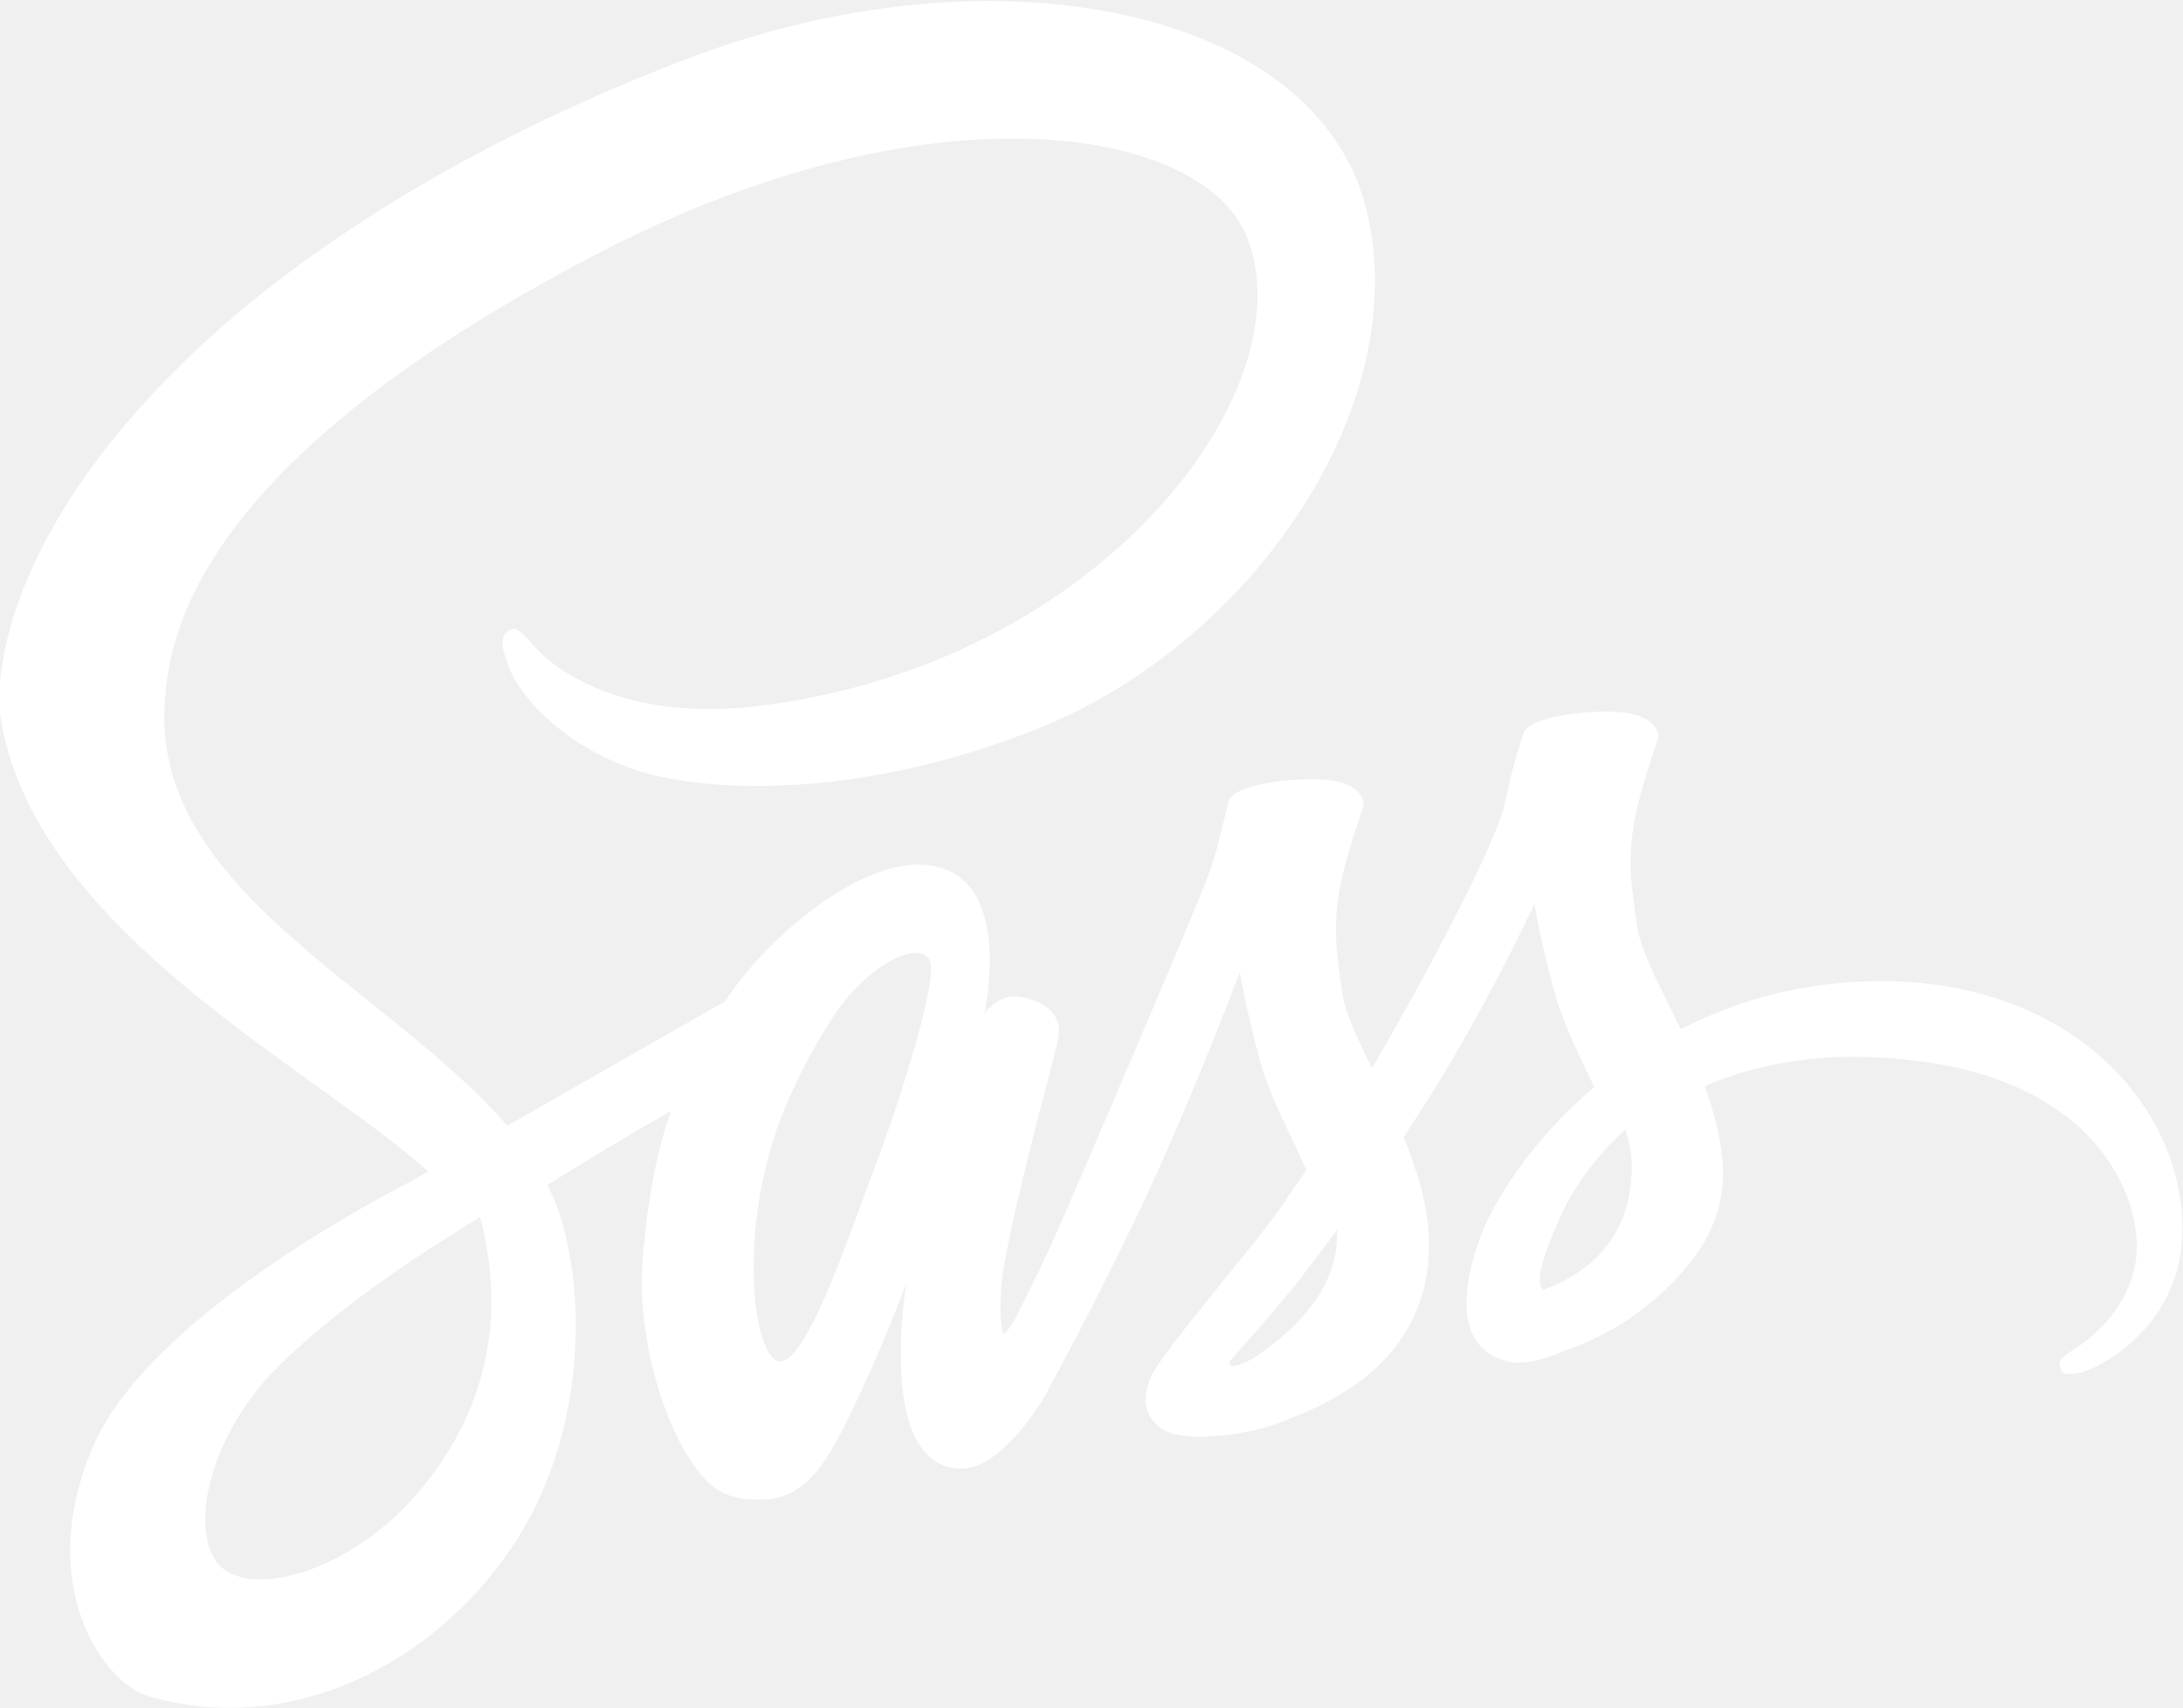
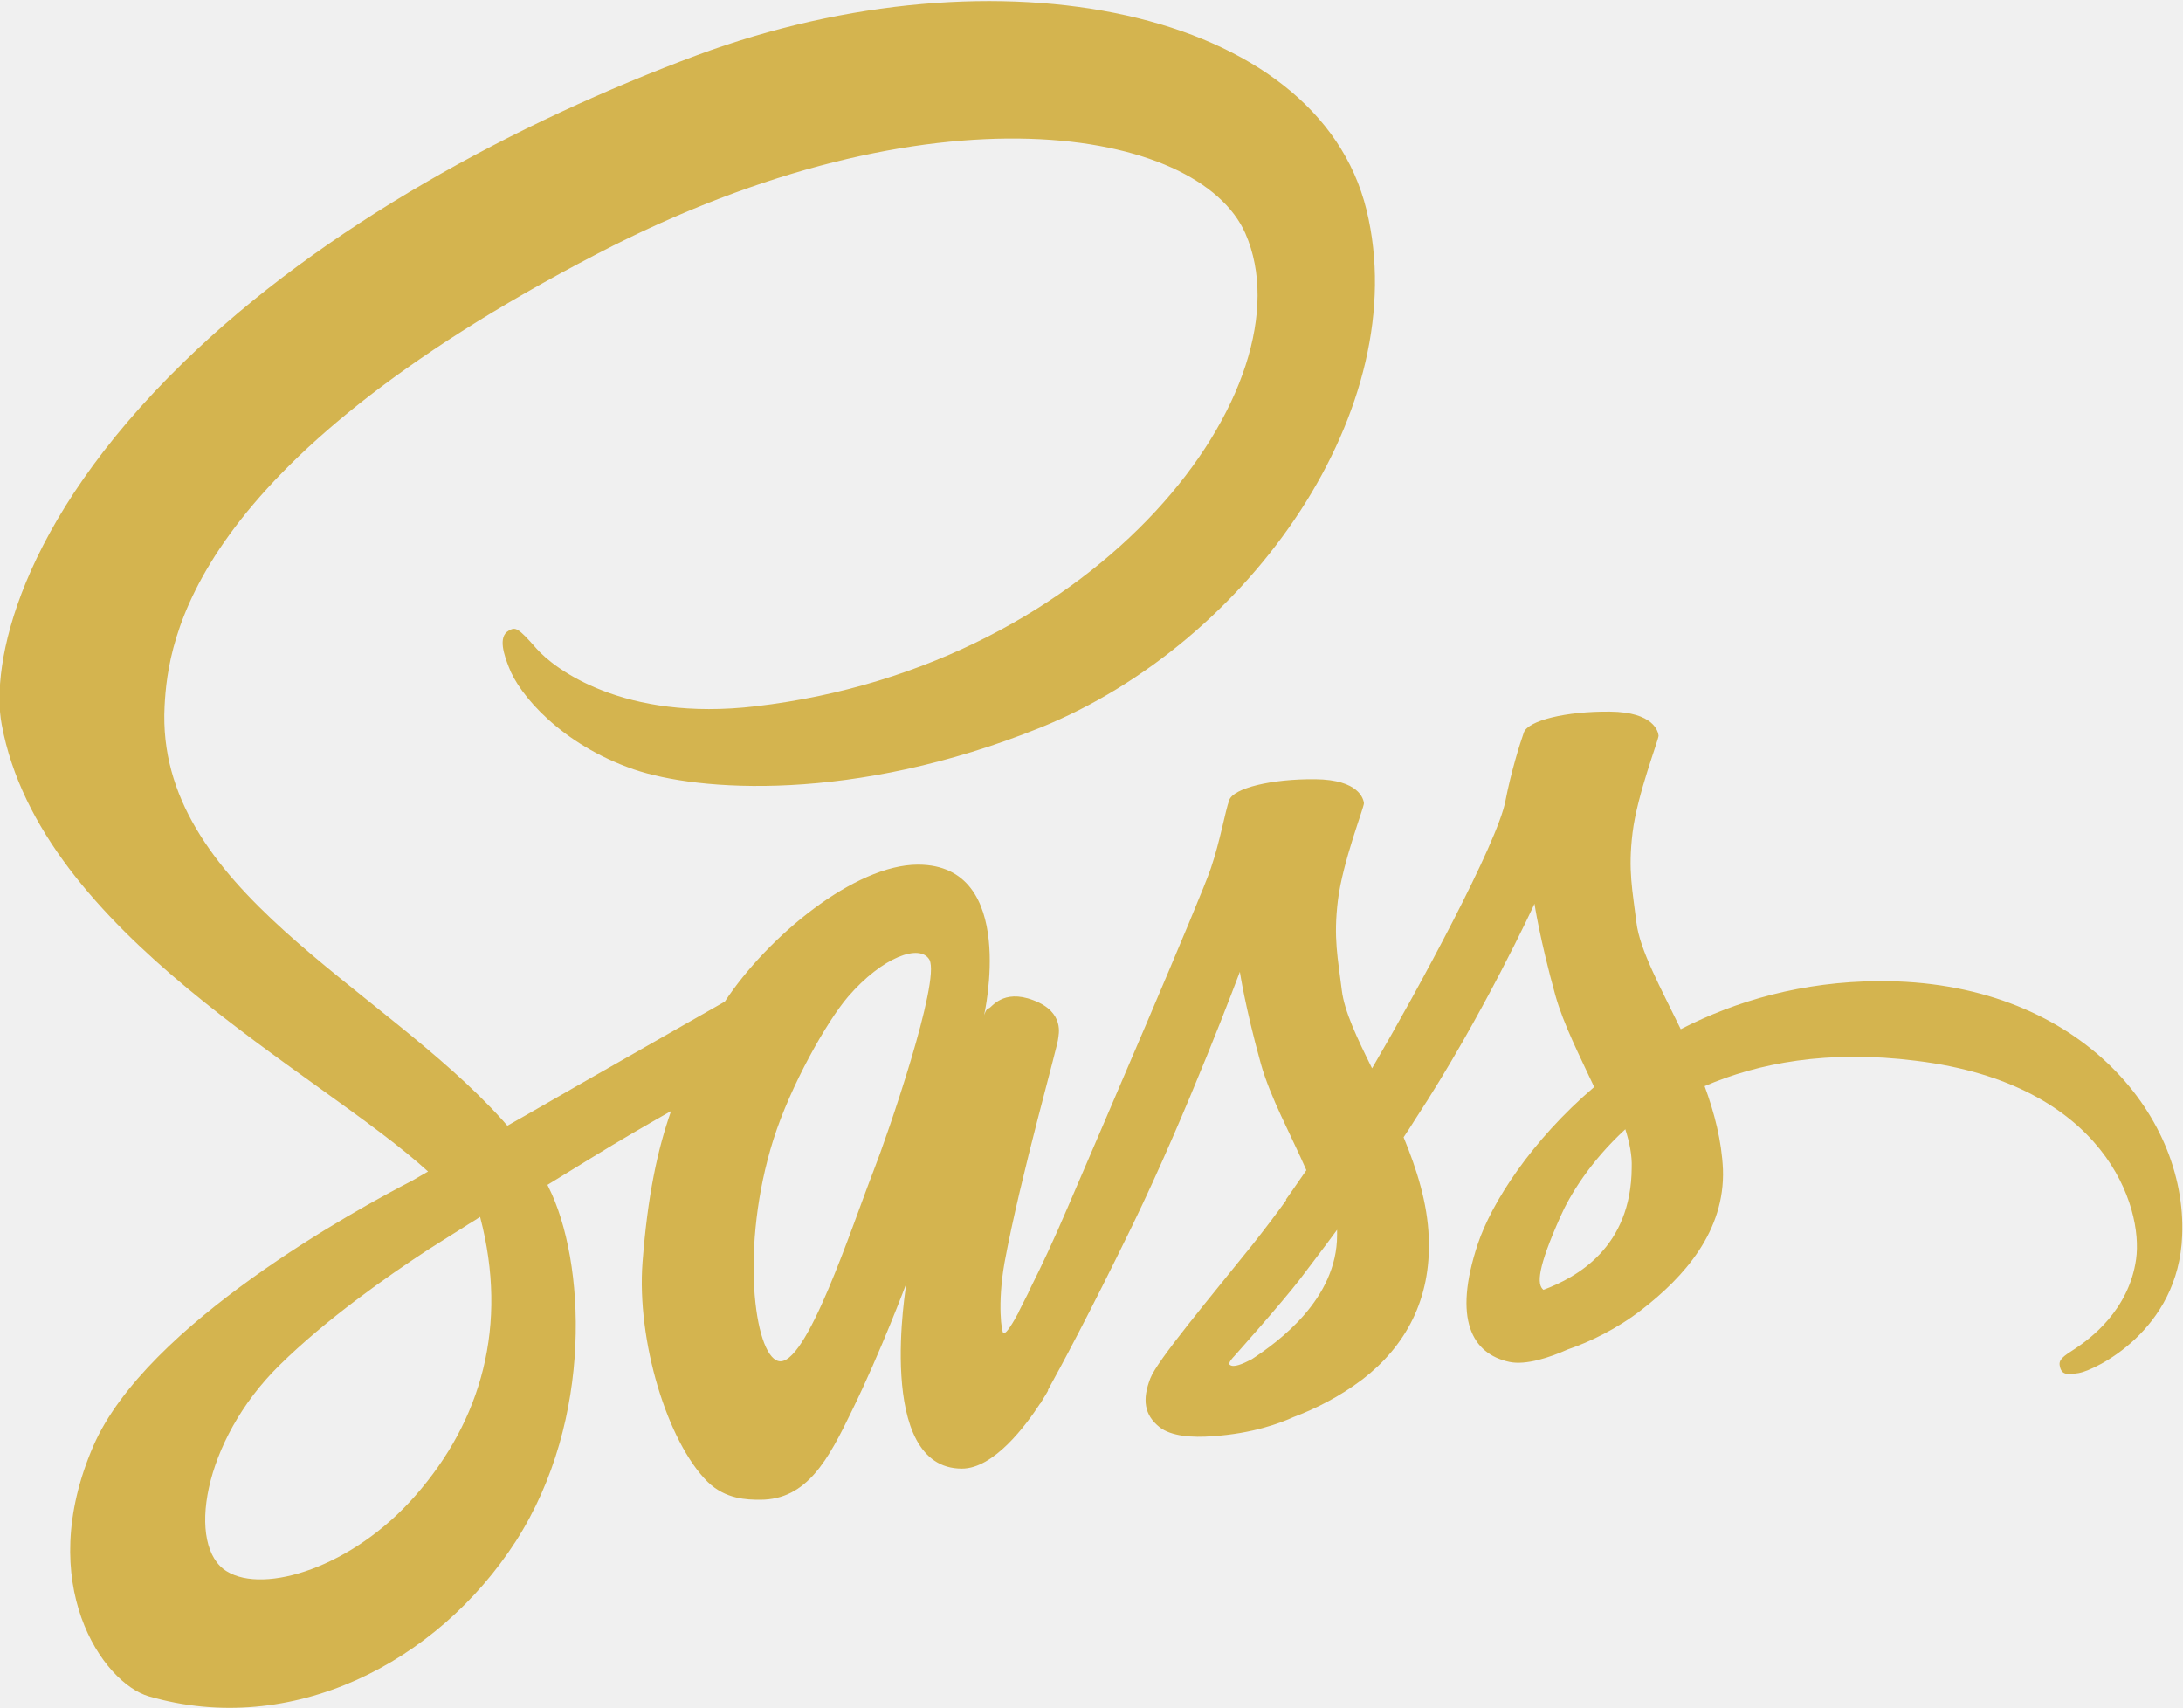
<svg xmlns="http://www.w3.org/2000/svg" width="170" height="133" viewBox="0 0 170 133" fill="none">
-   <path d="M146.293 76.406C140.35 76.441 135.203 77.93 130.887 80.147C129.293 76.856 127.699 73.981 127.434 71.834C127.135 69.34 126.77 67.816 127.135 64.838C127.5 61.859 129.16 57.633 129.16 57.287C129.127 56.975 128.795 55.451 125.375 55.417C121.955 55.382 119 56.109 118.668 57.044C118.336 57.98 117.672 60.127 117.24 62.344C116.643 65.599 110.4 77.133 106.848 83.194C105.686 80.839 104.689 78.761 104.49 77.098C104.191 74.605 103.826 73.08 104.191 70.102C104.557 67.123 106.217 62.898 106.217 62.551C106.184 62.24 105.852 60.716 102.432 60.681C99.012 60.647 96.057 61.374 95.725 62.309C95.393 63.244 95.028 65.461 94.297 67.608C93.6 69.756 85.299 89.013 83.141 94.035C82.045 96.598 81.082 98.642 80.385 100.027C79.688 101.412 80.352 100.131 80.285 100.269C79.688 101.447 79.356 102.105 79.356 102.105V102.14C78.891 103.006 78.393 103.837 78.16 103.837C77.994 103.837 77.662 101.516 78.226 98.33C79.455 91.645 82.443 81.22 82.41 80.839C82.41 80.666 82.974 78.83 80.484 77.895C78.06 76.96 77.197 78.519 76.998 78.519C76.799 78.519 76.632 79.073 76.632 79.073C76.632 79.073 79.322 67.332 71.486 67.332C66.572 67.332 59.798 72.908 56.445 78C54.32 79.212 49.804 81.775 45.023 84.511C43.197 85.55 41.304 86.658 39.511 87.663L39.147 87.246C29.65 76.683 12.086 69.201 12.816 55.001C13.082 49.84 14.809 36.229 46.551 19.742C72.549 6.234 93.368 9.94 96.986 18.184C102.133 29.96 85.863 51.849 58.836 55.001C48.543 56.213 43.131 52.057 41.77 50.498C40.342 48.87 40.143 48.801 39.612 49.113C38.748 49.598 39.28 51.053 39.612 51.918C40.408 54.1 43.729 57.98 49.373 59.919C54.32 61.616 66.407 62.551 81.016 56.663C97.385 50.048 110.168 31.691 106.416 16.348C102.598 0.727 77.762 -4.399 54.287 4.295C40.309 9.49 25.168 17.595 14.277 28.228C1.328 40.835 -0.73 51.849 0.133 56.421C3.155 72.734 24.703 83.367 33.336 91.23C32.904 91.472 32.506 91.714 32.141 91.922C27.824 94.139 11.389 103.11 7.271 112.599C2.623 123.336 8.002 131.06 11.588 132.099C22.678 135.32 34.033 129.536 40.176 120.012C46.285 110.487 45.555 98.122 42.732 92.477L42.633 92.269L46.019 90.191C48.211 88.84 50.369 87.593 52.261 86.519C51.199 89.532 50.435 93.1 50.037 98.295C49.572 104.391 51.963 112.288 55.117 115.405C56.512 116.755 58.172 116.79 59.201 116.79C62.853 116.79 64.514 113.638 66.34 109.863C68.598 105.257 70.59 99.923 70.59 99.923C70.59 99.923 68.1 114.366 74.906 114.366C77.397 114.366 79.887 111.006 81.016 109.274V109.309C81.016 109.309 81.082 109.205 81.215 108.963C81.354 108.748 81.487 108.528 81.613 108.305V108.236C82.609 106.435 84.834 102.313 88.154 95.49C92.437 86.692 96.555 75.678 96.555 75.678C96.555 75.678 96.953 78.38 98.182 82.813C98.912 85.446 100.506 88.32 101.734 91.126C100.738 92.58 100.14 93.412 100.14 93.412L100.173 93.447C99.377 94.555 98.48 95.733 97.551 96.91C94.164 101.136 90.113 105.95 89.582 107.336C88.951 108.963 89.084 110.176 90.312 111.146C91.209 111.838 92.803 111.977 94.496 111.838C97.551 111.63 99.676 110.834 100.738 110.349C102.398 109.725 104.291 108.79 106.117 107.405C109.437 104.842 111.463 101.205 111.264 96.356C111.164 93.689 110.334 91.057 109.305 88.563C109.604 88.113 109.903 87.662 110.201 87.178C115.447 79.177 119.498 70.38 119.498 70.38C119.498 70.38 119.896 73.081 121.125 77.515C121.756 79.766 123.018 82.225 124.146 84.65C119.232 88.841 116.145 93.69 115.082 96.876C113.123 102.764 114.65 105.431 117.539 106.055C118.834 106.332 120.693 105.708 122.088 105.085C123.814 104.496 125.906 103.491 127.832 102.002C131.152 99.439 134.34 95.872 134.174 91.058C134.074 88.841 133.51 86.659 132.746 84.581C136.93 82.78 142.341 81.741 149.215 82.606C163.99 84.407 166.912 94.036 166.348 98.054C165.784 102.072 162.696 104.288 161.666 104.981C160.637 105.639 160.305 105.882 160.404 106.366C160.537 107.094 161.002 107.059 161.898 106.921C163.127 106.713 169.668 103.63 169.934 96.219C170.332 86.693 161.666 76.302 146.293 76.406V76.406ZM32.34 116.479C27.459 122.055 20.586 124.168 17.664 122.367C14.51 120.462 15.738 112.253 21.748 106.331C25.4 102.729 30.148 99.404 33.27 97.36C33.967 96.91 35.029 96.252 36.291 95.455C36.49 95.317 36.623 95.247 36.623 95.247C36.855 95.109 37.121 94.936 37.387 94.762C39.611 103.213 37.486 110.625 32.34 116.479V116.479ZM68.033 91.16C66.34 95.49 62.754 106.608 60.596 105.984C58.736 105.465 57.607 97.048 60.23 88.736C61.558 84.545 64.38 79.558 66.041 77.618C68.731 74.5 71.652 73.461 72.383 74.743C73.246 76.406 69.096 88.459 68.033 91.16ZM97.484 105.846C96.754 106.227 96.09 106.504 95.791 106.296C95.559 106.158 96.09 105.638 96.09 105.638C96.09 105.638 99.775 101.517 101.236 99.612C102.066 98.504 103.062 97.222 104.125 95.767V96.183C104.125 101.17 99.543 104.495 97.484 105.846ZM120.195 100.443C119.664 100.027 119.73 98.746 121.523 94.728C122.221 93.135 123.814 90.468 126.57 87.939C126.902 88.978 127.102 89.982 127.068 90.918C127.035 97.152 122.785 99.473 120.195 100.443Z" fill="white" />
+   <path d="M146.293 76.406C140.35 76.441 135.203 77.93 130.887 80.147C129.293 76.856 127.699 73.981 127.434 71.834C127.135 69.34 126.77 67.816 127.135 64.838C127.5 61.859 129.16 57.633 129.16 57.287C129.127 56.975 128.795 55.451 125.375 55.417C121.955 55.382 119 56.109 118.668 57.044C118.336 57.98 117.672 60.127 117.24 62.344C116.643 65.599 110.4 77.133 106.848 83.194C105.686 80.839 104.689 78.761 104.49 77.098C104.191 74.605 103.826 73.08 104.191 70.102C104.557 67.123 106.217 62.898 106.217 62.551C106.184 62.24 105.852 60.716 102.432 60.681C99.012 60.647 96.057 61.374 95.725 62.309C95.393 63.244 95.028 65.461 94.297 67.608C93.6 69.756 85.299 89.013 83.141 94.035C82.045 96.598 81.082 98.642 80.385 100.027C79.688 101.412 80.352 100.131 80.285 100.269C79.688 101.447 79.356 102.105 79.356 102.105V102.14C78.891 103.006 78.393 103.837 78.16 103.837C77.994 103.837 77.662 101.516 78.226 98.33C79.455 91.645 82.443 81.22 82.41 80.839C82.41 80.666 82.974 78.83 80.484 77.895C78.06 76.96 77.197 78.519 76.998 78.519C76.799 78.519 76.632 79.073 76.632 79.073C76.632 79.073 79.322 67.332 71.486 67.332C66.572 67.332 59.798 72.908 56.445 78C54.32 79.212 49.804 81.775 45.023 84.511C43.197 85.55 41.304 86.658 39.511 87.663L39.147 87.246C29.65 76.683 12.086 69.201 12.816 55.001C13.082 49.84 14.809 36.229 46.551 19.742C72.549 6.234 93.368 9.94 96.986 18.184C102.133 29.96 85.863 51.849 58.836 55.001C48.543 56.213 43.131 52.057 41.77 50.498C40.342 48.87 40.143 48.801 39.612 49.113C38.748 49.598 39.28 51.053 39.612 51.918C40.408 54.1 43.729 57.98 49.373 59.919C54.32 61.616 66.407 62.551 81.016 56.663C97.385 50.048 110.168 31.691 106.416 16.348C102.598 0.727 77.762 -4.399 54.287 4.295C40.309 9.49 25.168 17.595 14.277 28.228C1.328 40.835 -0.73 51.849 0.133 56.421C3.155 72.734 24.703 83.367 33.336 91.23C32.904 91.472 32.506 91.714 32.141 91.922C27.824 94.139 11.389 103.11 7.271 112.599C2.623 123.336 8.002 131.06 11.588 132.099C22.678 135.32 34.033 129.536 40.176 120.012C46.285 110.487 45.555 98.122 42.732 92.477L42.633 92.269L46.019 90.191C48.211 88.84 50.369 87.593 52.261 86.519C51.199 89.532 50.435 93.1 50.037 98.295C49.572 104.391 51.963 112.288 55.117 115.405C56.512 116.755 58.172 116.79 59.201 116.79C62.853 116.79 64.514 113.638 66.34 109.863C68.598 105.257 70.59 99.923 70.59 99.923C70.59 99.923 68.1 114.366 74.906 114.366C77.397 114.366 79.887 111.006 81.016 109.274V109.309C81.016 109.309 81.082 109.205 81.215 108.963C81.354 108.748 81.487 108.528 81.613 108.305V108.236C82.609 106.435 84.834 102.313 88.154 95.49C92.437 86.692 96.555 75.678 96.555 75.678C96.555 75.678 96.953 78.38 98.182 82.813C98.912 85.446 100.506 88.32 101.734 91.126C100.738 92.58 100.14 93.412 100.14 93.412L100.173 93.447C99.377 94.555 98.48 95.733 97.551 96.91C94.164 101.136 90.113 105.95 89.582 107.336C88.951 108.963 89.084 110.176 90.312 111.146C91.209 111.838 92.803 111.977 94.496 111.838C97.551 111.63 99.676 110.834 100.738 110.349C102.398 109.725 104.291 108.79 106.117 107.405C109.437 104.842 111.463 101.205 111.264 96.356C111.164 93.689 110.334 91.057 109.305 88.563C109.604 88.113 109.903 87.662 110.201 87.178C115.447 79.177 119.498 70.38 119.498 70.38C119.498 70.38 119.896 73.081 121.125 77.515C121.756 79.766 123.018 82.225 124.146 84.65C119.232 88.841 116.145 93.69 115.082 96.876C113.123 102.764 114.65 105.431 117.539 106.055C118.834 106.332 120.693 105.708 122.088 105.085C123.814 104.496 125.906 103.491 127.832 102.002C131.152 99.439 134.34 95.872 134.174 91.058C134.074 88.841 133.51 86.659 132.746 84.581C136.93 82.78 142.341 81.741 149.215 82.606C163.99 84.407 166.912 94.036 166.348 98.054C165.784 102.072 162.696 104.288 161.666 104.981C160.637 105.639 160.305 105.882 160.404 106.366C160.537 107.094 161.002 107.059 161.898 106.921C163.127 106.713 169.668 103.63 169.934 96.219C170.332 86.693 161.666 76.302 146.293 76.406V76.406ZM32.34 116.479C27.459 122.055 20.586 124.168 17.664 122.367C14.51 120.462 15.738 112.253 21.748 106.331C25.4 102.729 30.148 99.404 33.27 97.36C33.967 96.91 35.029 96.252 36.291 95.455C36.49 95.317 36.623 95.247 36.623 95.247C36.855 95.109 37.121 94.936 37.387 94.762C39.611 103.213 37.486 110.625 32.34 116.479V116.479ZM68.033 91.16C66.34 95.49 62.754 106.608 60.596 105.984C58.736 105.465 57.607 97.048 60.23 88.736C61.558 84.545 64.38 79.558 66.041 77.618C68.731 74.5 71.652 73.461 72.383 74.743C73.246 76.406 69.096 88.459 68.033 91.16ZM97.484 105.846C96.754 106.227 96.09 106.504 95.791 106.296C95.559 106.158 96.09 105.638 96.09 105.638C96.09 105.638 99.775 101.517 101.236 99.612C102.066 98.504 103.062 97.222 104.125 95.767V96.183C104.125 101.17 99.543 104.495 97.484 105.846ZM120.195 100.443C119.664 100.027 119.73 98.746 121.523 94.728C122.221 93.135 123.814 90.468 126.57 87.939C126.902 88.978 127.102 89.982 127.068 90.918C127.035 97.152 122.785 99.473 120.195 100.443Z" fill="#d4b44f" />
</svg>
